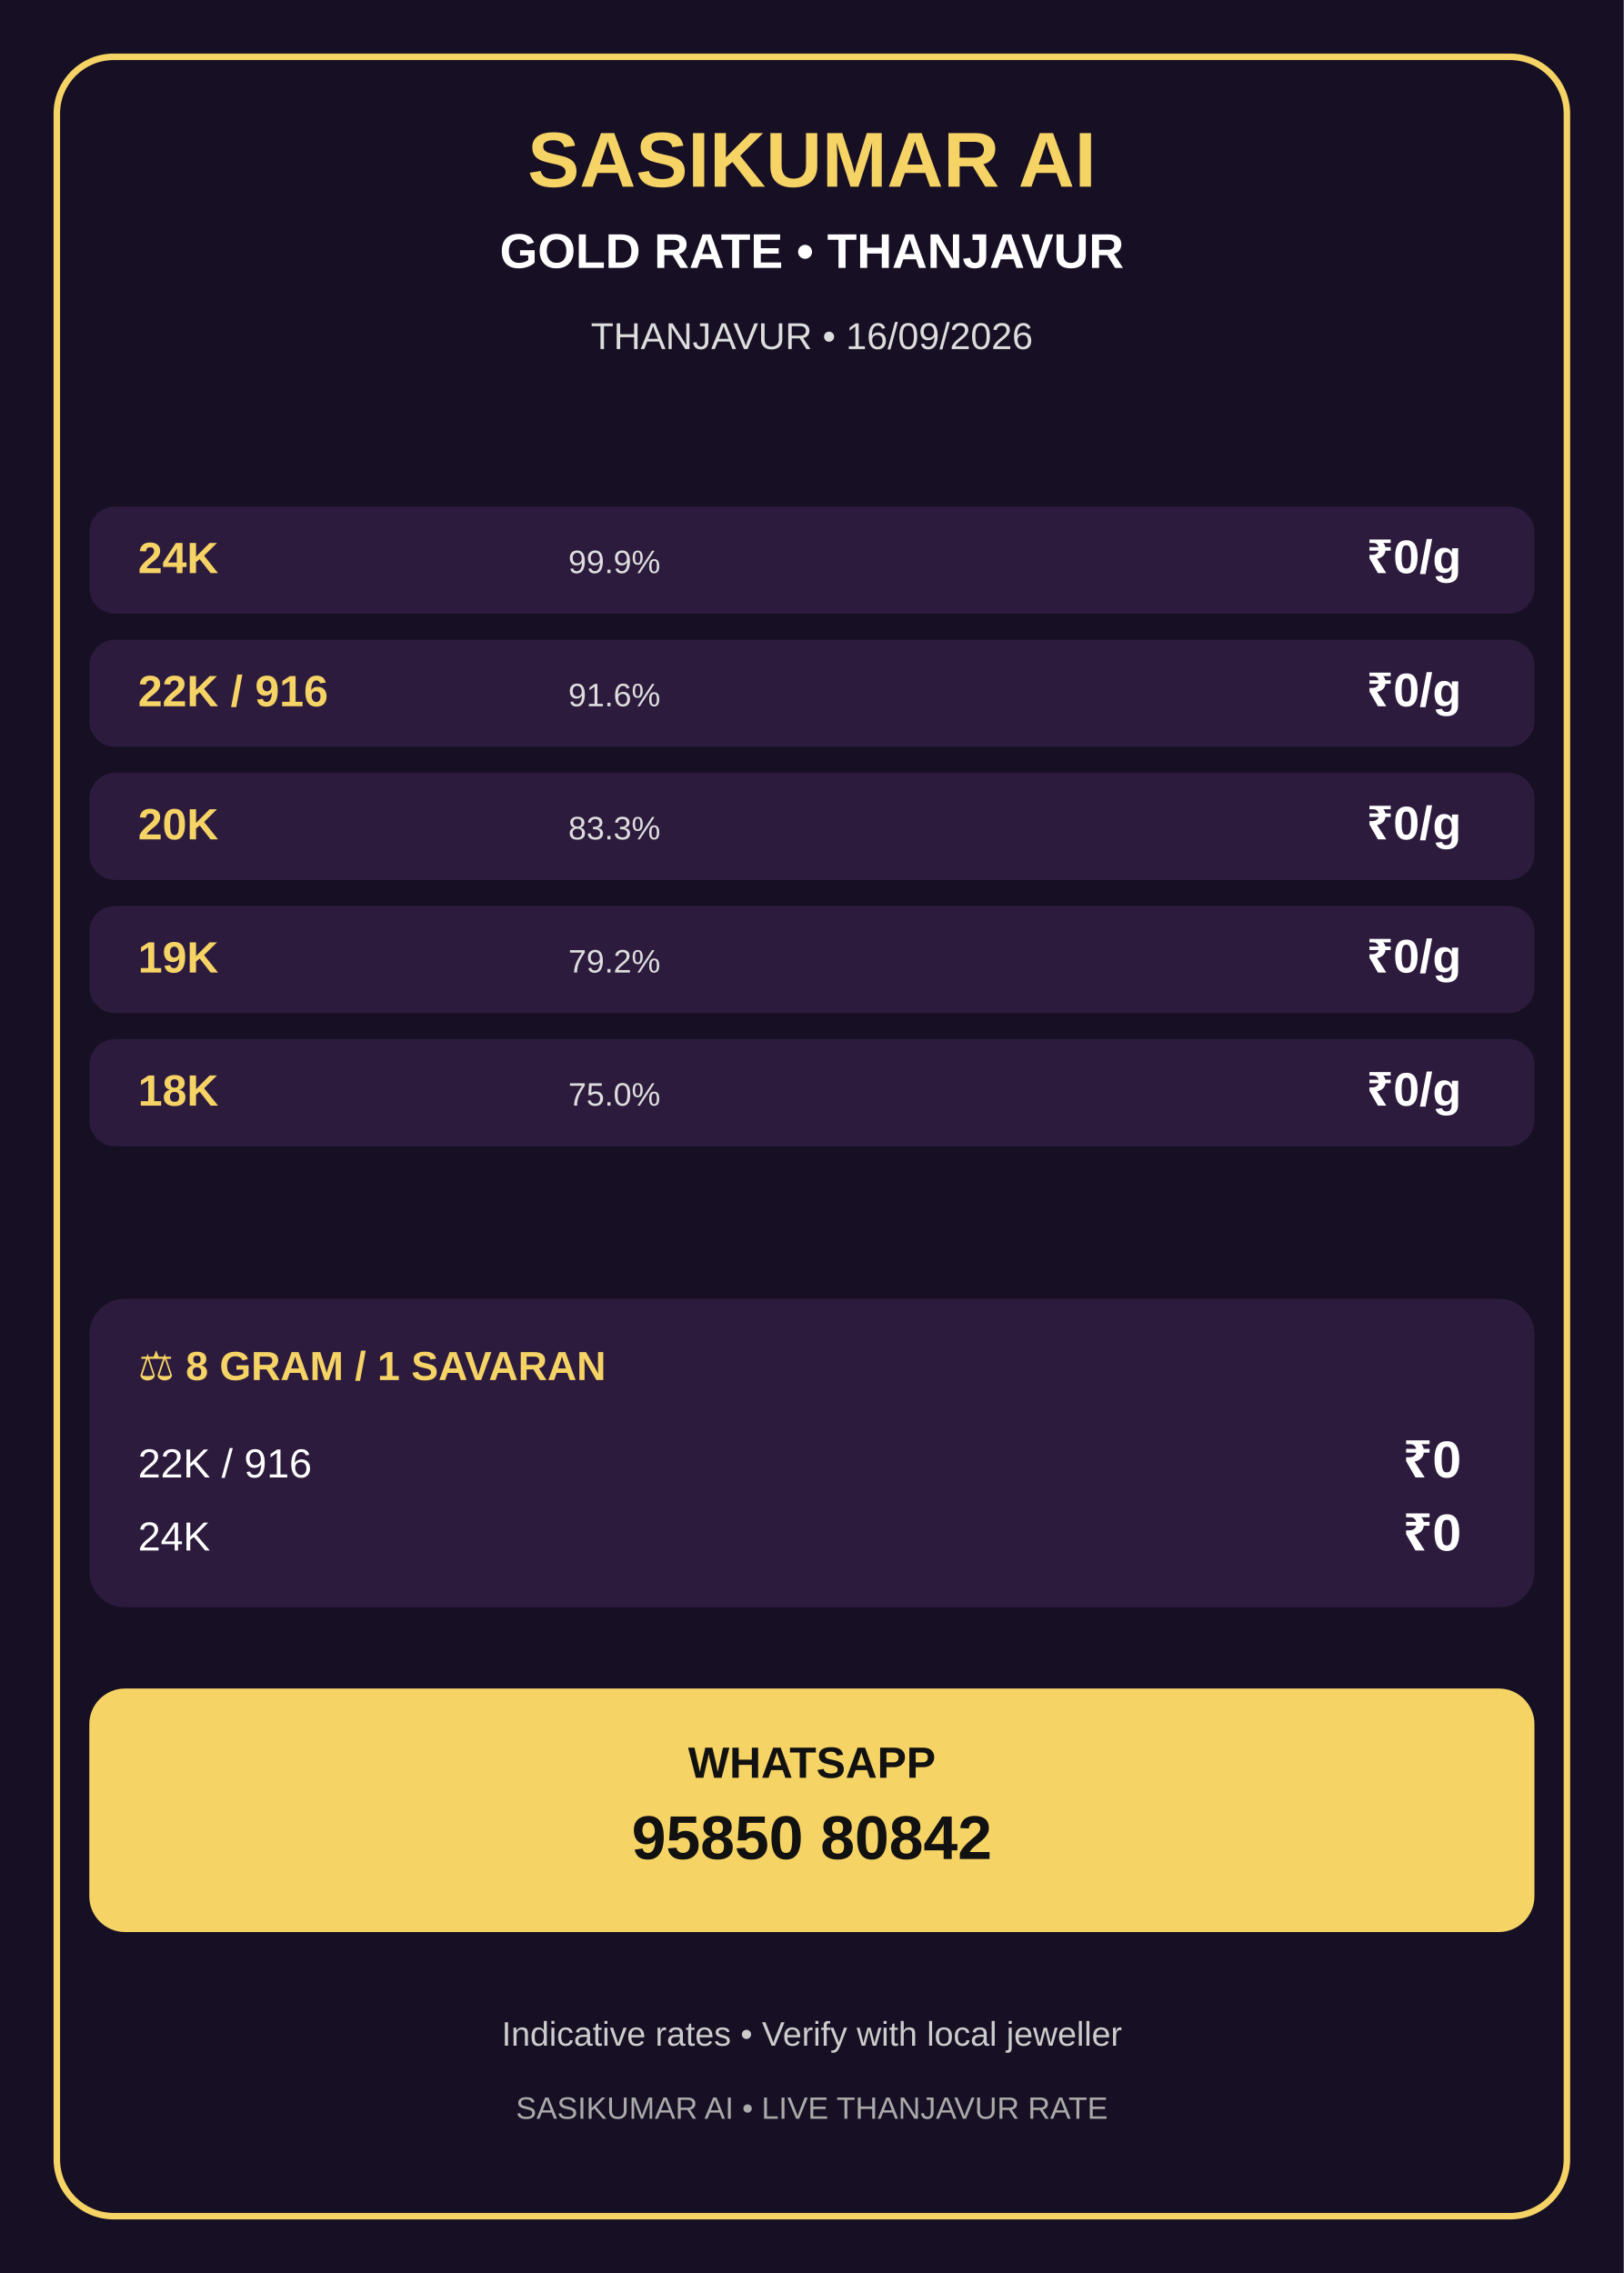
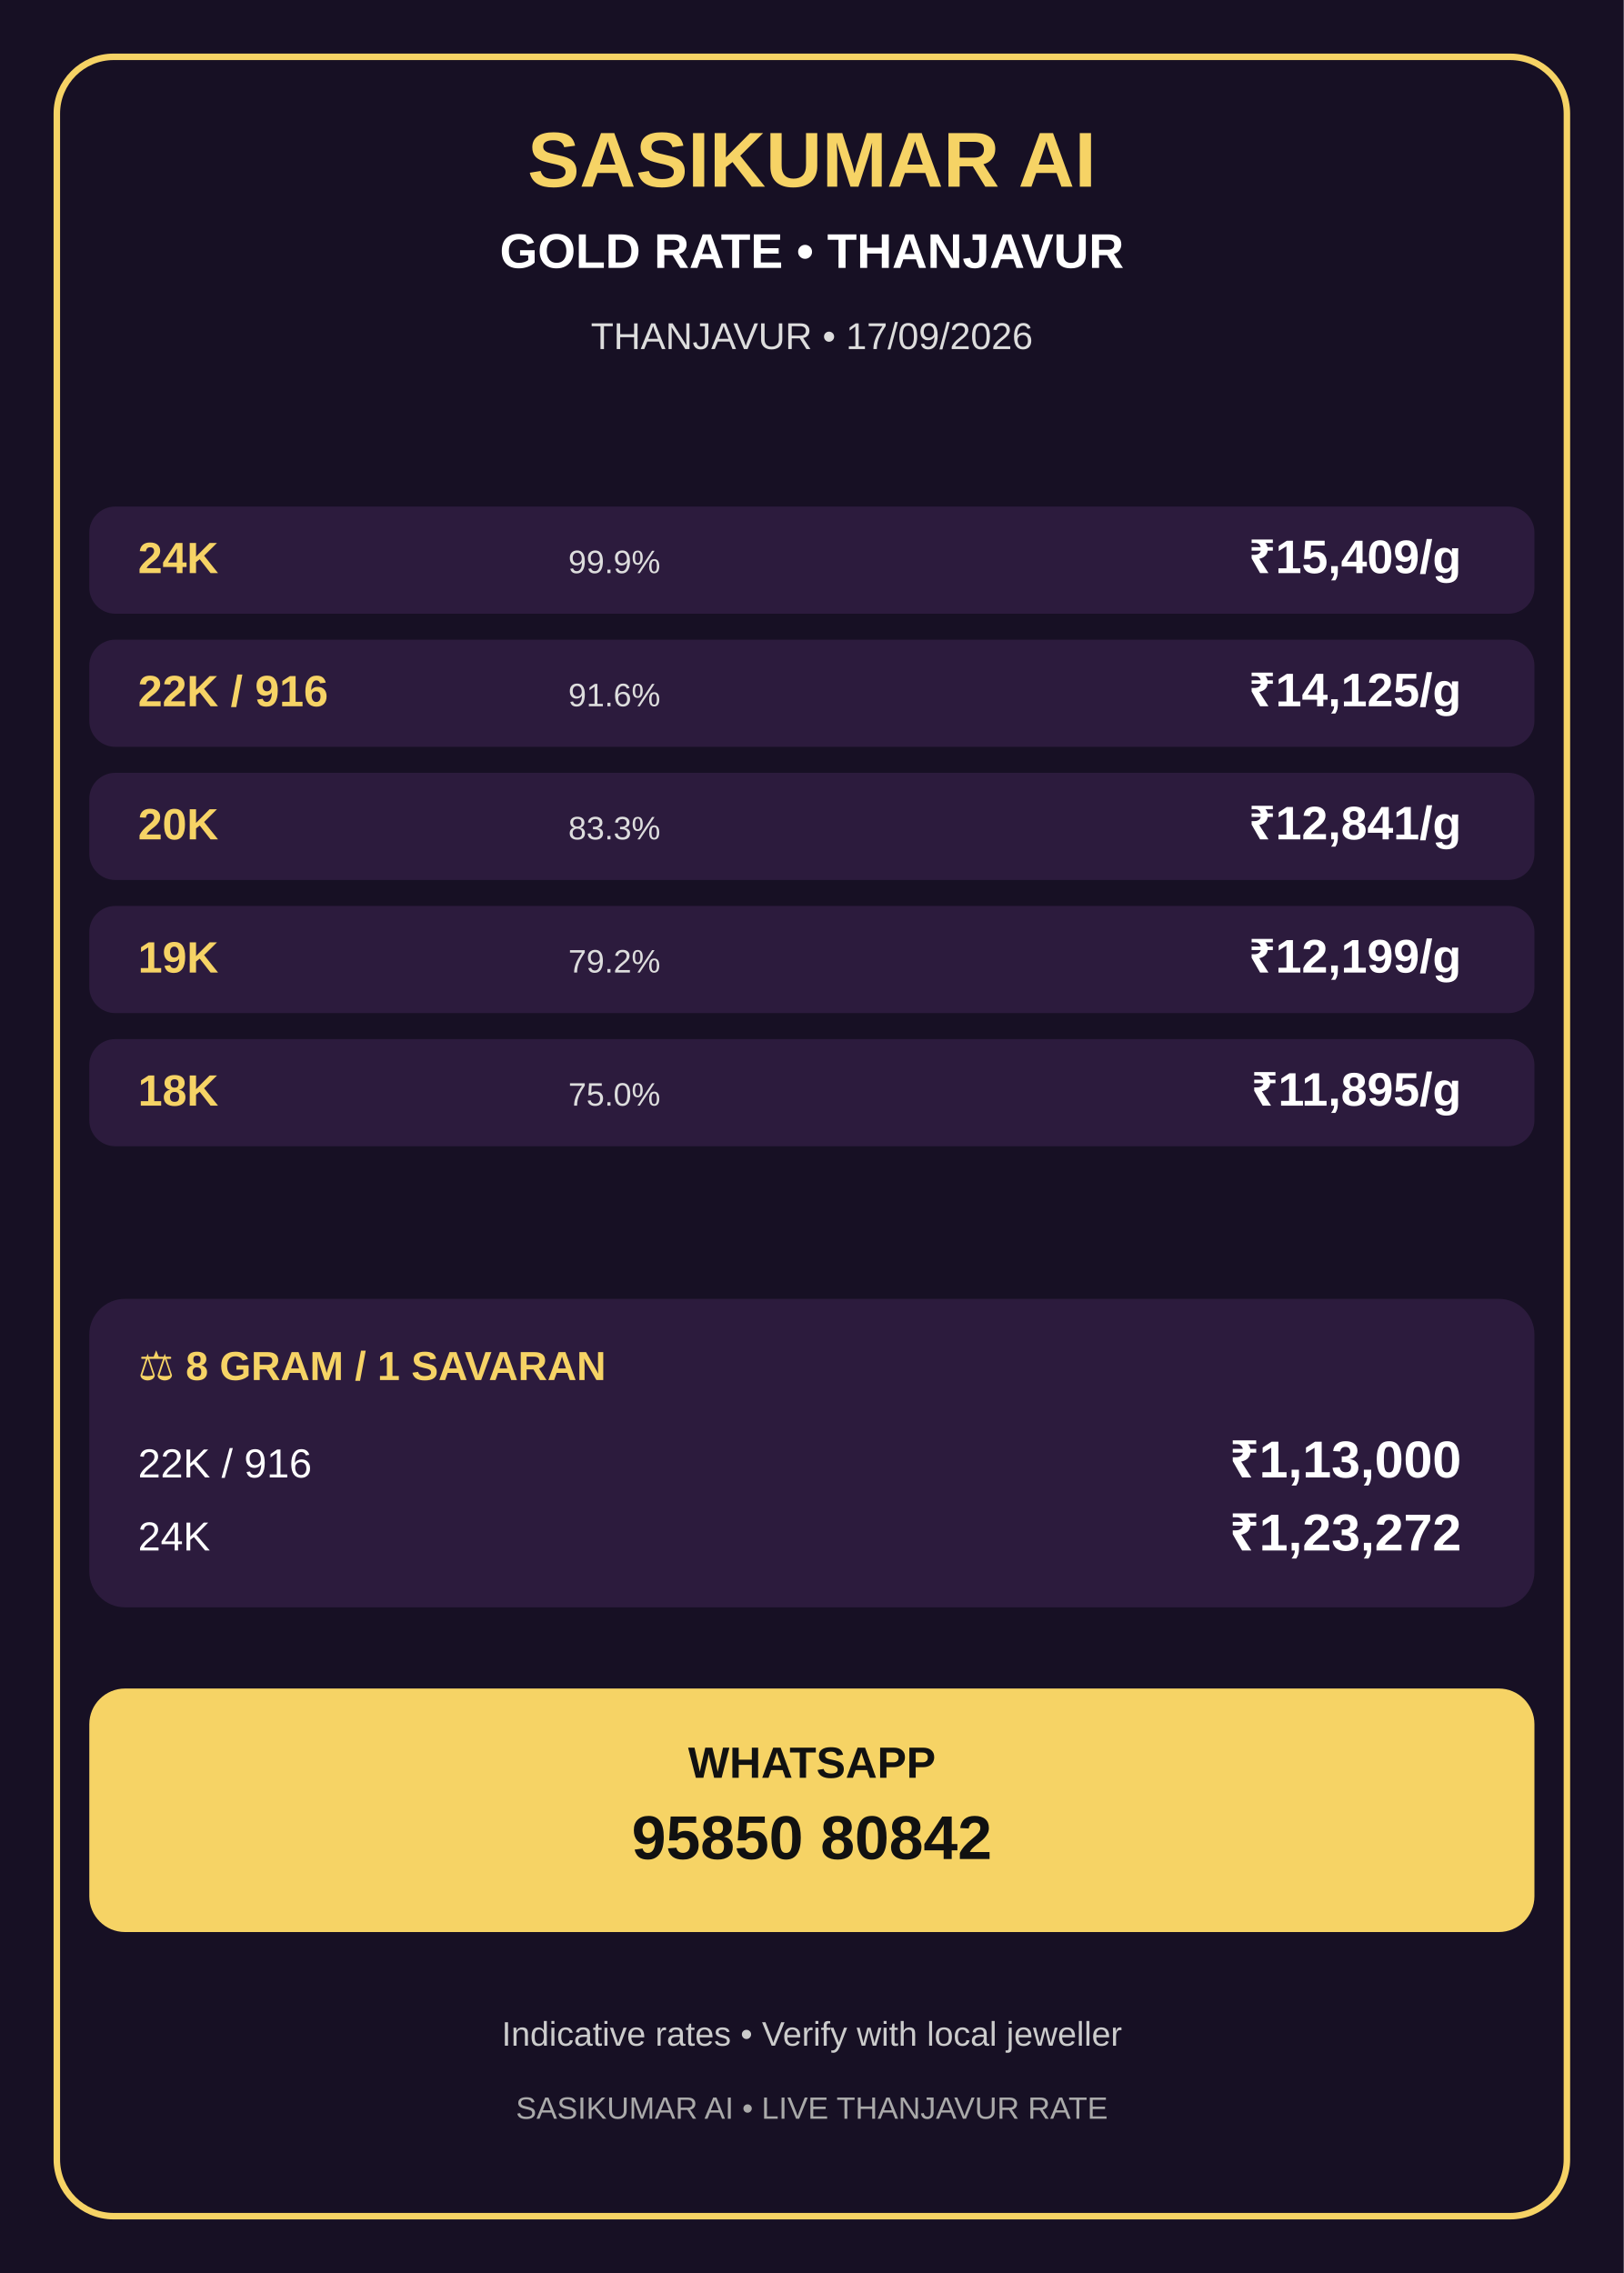
<svg xmlns="http://www.w3.org/2000/svg" width="1000" height="1400" viewBox="0 0 1000 1400">
  <rect width="1000" height="1400" fill="#171024" />
  <rect x="35" y="35" width="930" height="1330" rx="35" fill="none" stroke="#f6d365" stroke-width="4" />
  <text x="500" y="115" text-anchor="middle" font-family="Arial,sans-serif" font-size="48" font-weight="900" fill="#f6d365">SASIKUMAR AI</text>
  <text x="500" y="165" text-anchor="middle" font-family="Arial,sans-serif" font-size="30" font-weight="700" fill="#ffffff">GOLD RATE • THANJAVUR</text>
-   <text x="500" y="215" text-anchor="middle" font-family="Arial,sans-serif" font-size="23" fill="#dddddd">THANJAVUR • 16/09/2026</text>
+   <text x="500" y="215" text-anchor="middle" font-family="Arial,sans-serif" font-size="23" fill="#dddddd">THANJAVUR • 17/09/2026</text>
  <rect x="55" y="312" width="890" height="66" rx="16" fill="#2c1b3d" />
  <text x="85" y="353" font-family="Arial,sans-serif" font-size="27" font-weight="700" fill="#f6d365">24K</text>
  <text x="350" y="353" font-family="Arial,sans-serif" font-size="20" fill="#dddddd">99.9%</text>
-   <text x="900" y="353" text-anchor="end" font-family="Arial,sans-serif" font-size="29" font-weight="700" fill="#ffffff">₹0/g</text>
+   <text x="900" y="353" text-anchor="end" font-family="Arial,sans-serif" font-size="29" font-weight="700" fill="#ffffff">₹15,409/g</text>
  <rect x="55" y="394" width="890" height="66" rx="16" fill="#2c1b3d" />
  <text x="85" y="435" font-family="Arial,sans-serif" font-size="27" font-weight="700" fill="#f6d365">22K / 916</text>
  <text x="350" y="435" font-family="Arial,sans-serif" font-size="20" fill="#dddddd">91.6%</text>
-   <text x="900" y="435" text-anchor="end" font-family="Arial,sans-serif" font-size="29" font-weight="700" fill="#ffffff">₹0/g</text>
+   <text x="900" y="435" text-anchor="end" font-family="Arial,sans-serif" font-size="29" font-weight="700" fill="#ffffff">₹14,125/g</text>
  <rect x="55" y="476" width="890" height="66" rx="16" fill="#2c1b3d" />
  <text x="85" y="517" font-family="Arial,sans-serif" font-size="27" font-weight="700" fill="#f6d365">20K</text>
  <text x="350" y="517" font-family="Arial,sans-serif" font-size="20" fill="#dddddd">83.3%</text>
-   <text x="900" y="517" text-anchor="end" font-family="Arial,sans-serif" font-size="29" font-weight="700" fill="#ffffff">₹0/g</text>
+   <text x="900" y="517" text-anchor="end" font-family="Arial,sans-serif" font-size="29" font-weight="700" fill="#ffffff">₹12,841/g</text>
  <rect x="55" y="558" width="890" height="66" rx="16" fill="#2c1b3d" />
  <text x="85" y="599" font-family="Arial,sans-serif" font-size="27" font-weight="700" fill="#f6d365">19K</text>
  <text x="350" y="599" font-family="Arial,sans-serif" font-size="20" fill="#dddddd">79.2%</text>
-   <text x="900" y="599" text-anchor="end" font-family="Arial,sans-serif" font-size="29" font-weight="700" fill="#ffffff">₹0/g</text>
+   <text x="900" y="599" text-anchor="end" font-family="Arial,sans-serif" font-size="29" font-weight="700" fill="#ffffff">₹12,199/g</text>
  <rect x="55" y="640" width="890" height="66" rx="16" fill="#2c1b3d" />
  <text x="85" y="681" font-family="Arial,sans-serif" font-size="27" font-weight="700" fill="#f6d365">18K</text>
  <text x="350" y="681" font-family="Arial,sans-serif" font-size="20" fill="#dddddd">75.0%</text>
-   <text x="900" y="681" text-anchor="end" font-family="Arial,sans-serif" font-size="29" font-weight="700" fill="#ffffff">₹0/g</text>
+   <text x="900" y="681" text-anchor="end" font-family="Arial,sans-serif" font-size="29" font-weight="700" fill="#ffffff">₹11,895/g</text>
  <rect x="55" y="800" width="890" height="190" rx="22" fill="#2c1b3d" />
  <text x="85" y="850" font-family="Arial,sans-serif" font-size="25" font-weight="700" fill="#f6d365">⚖ 8 GRAM / 1 SAVARAN</text>
  <text x="85" y="910" font-family="Arial,sans-serif" font-size="25" fill="#ffffff">22K / 916</text>
-   <text x="900" y="910" text-anchor="end" font-family="Arial,sans-serif" font-size="32" font-weight="800" fill="#ffffff">₹0</text>
+   <text x="900" y="910" text-anchor="end" font-family="Arial,sans-serif" font-size="32" font-weight="800" fill="#ffffff">₹1,13,000</text>
  <text x="85" y="955" font-family="Arial,sans-serif" font-size="25" fill="#ffffff">24K</text>
-   <text x="900" y="955" text-anchor="end" font-family="Arial,sans-serif" font-size="32" font-weight="800" fill="#ffffff">₹0</text>
+   <text x="900" y="955" text-anchor="end" font-family="Arial,sans-serif" font-size="32" font-weight="800" fill="#ffffff">₹1,23,272</text>
  <rect x="55" y="1040" width="890" height="150" rx="22" fill="#f6d365" />
  <text x="500" y="1095" text-anchor="middle" font-family="Arial,sans-serif" font-size="27" font-weight="900" fill="#111111">WHATSAPP</text>
  <text x="500" y="1145" text-anchor="middle" font-family="Arial,sans-serif" font-size="38" font-weight="900" fill="#111111">95850 80842</text>
  <text x="500" y="1260" text-anchor="middle" font-family="Arial,sans-serif" font-size="21" fill="#cccccc">Indicative rates • Verify with local jeweller</text>
  <text x="500" y="1305" text-anchor="middle" font-family="Arial,sans-serif" font-size="19" fill="#aaaaaa">SASIKUMAR AI • LIVE THANJAVUR RATE</text>
</svg>
